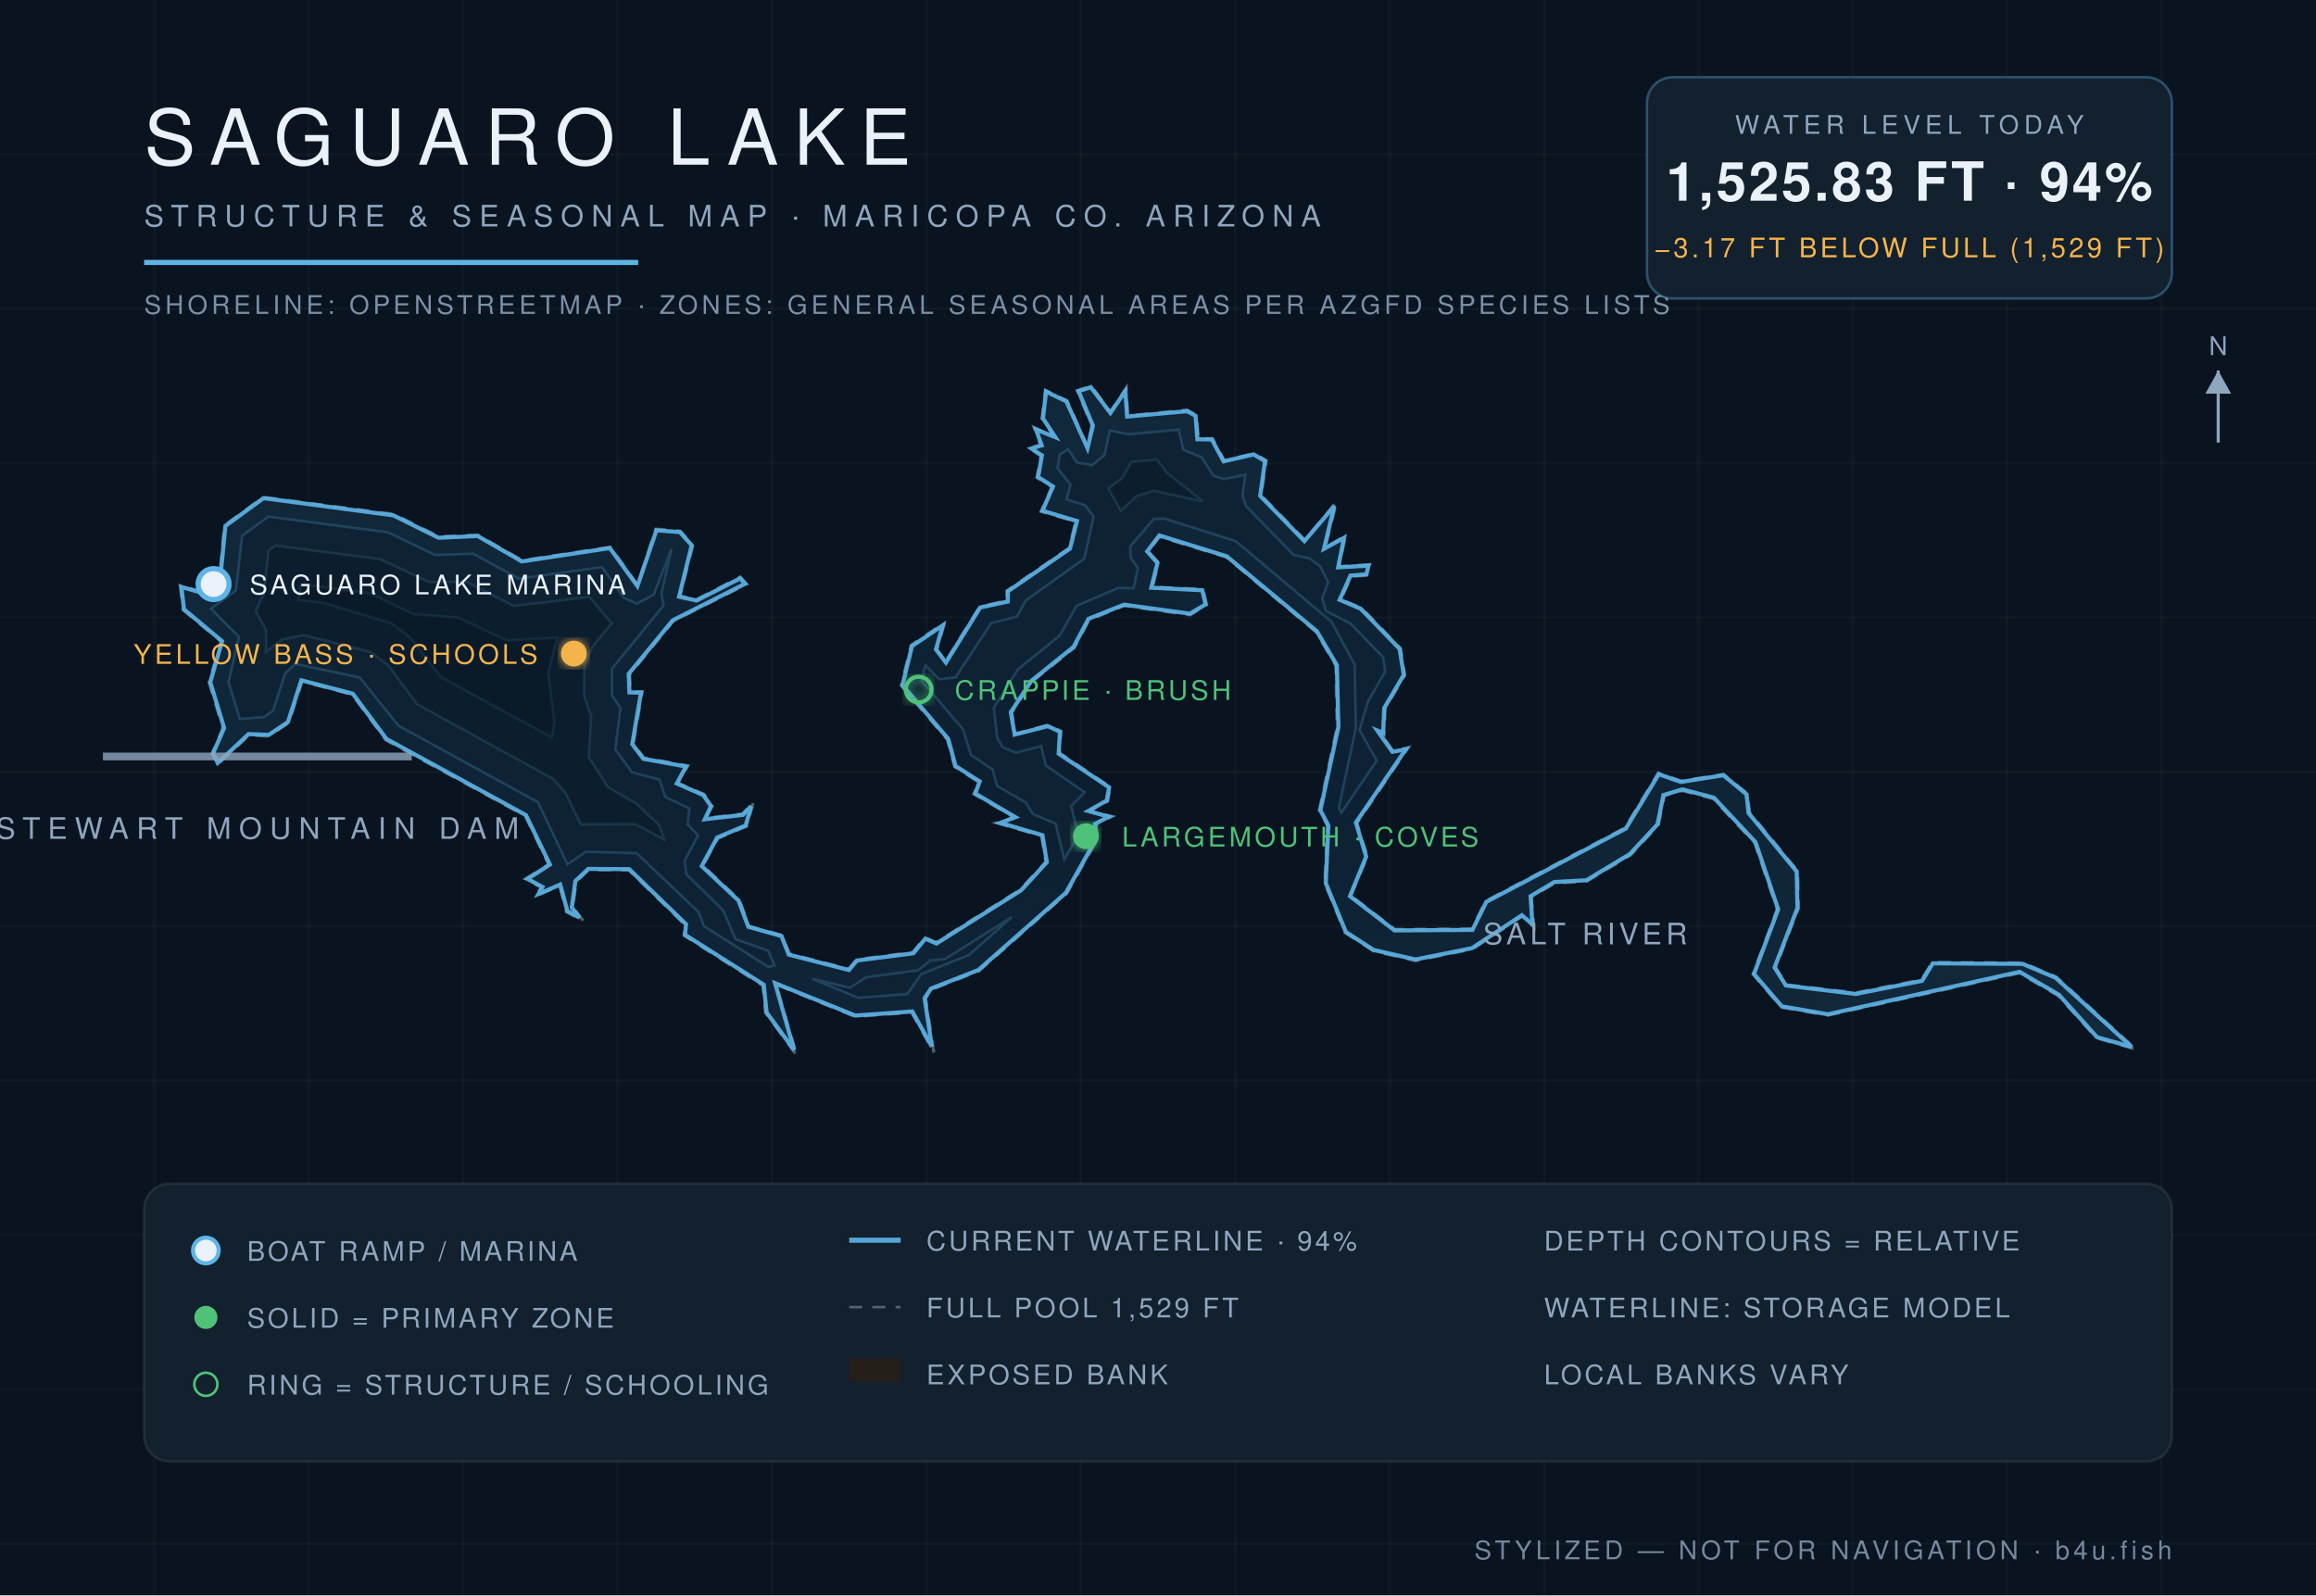
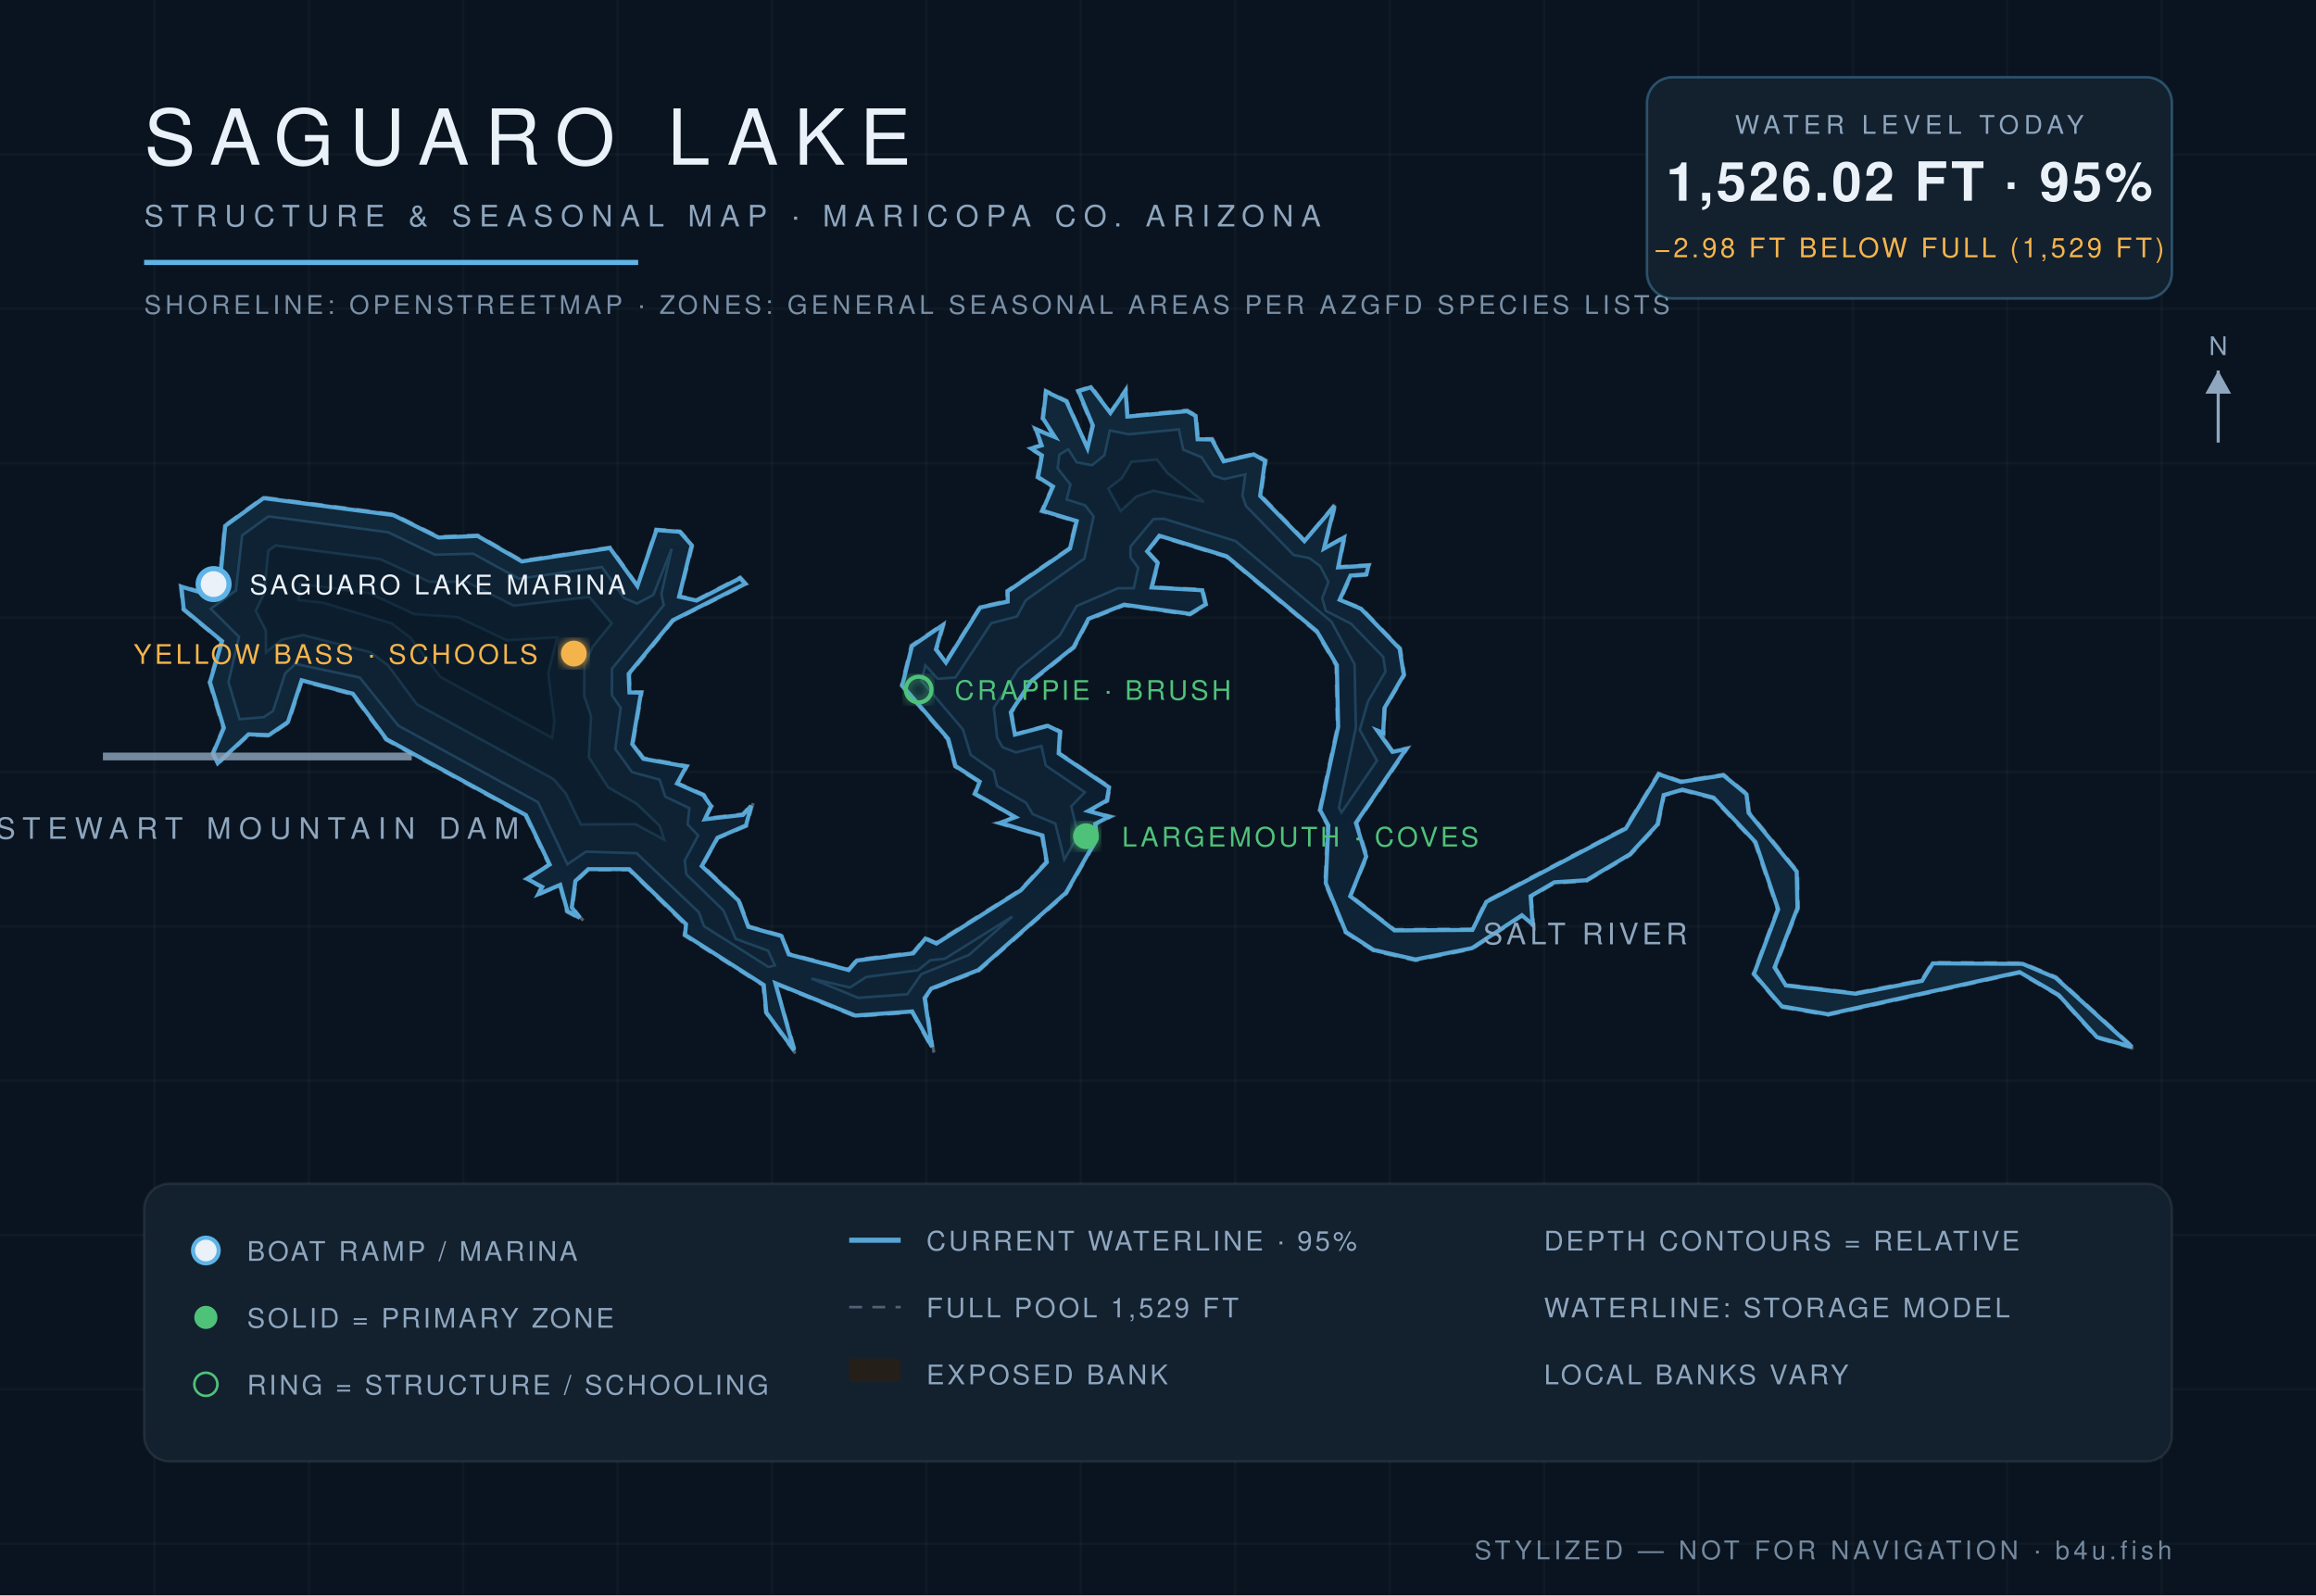
<svg xmlns="http://www.w3.org/2000/svg" viewBox="0 0 900 620" font-family="Helvetica,Arial,sans-serif">
  <defs>
    <radialGradient id="wg" cx="45%" cy="60%" r="80%">
      <stop offset="0%" stop-color="#0c1f31" />
      <stop offset="55%" stop-color="#102639" />
      <stop offset="100%" stop-color="#13293c" />
    </radialGradient>
    <filter id="glow">
      <feGaussianBlur stdDeviation="2.2" result="b" />
      <feMerge>
        <feMergeNode in="b" />
        <feMergeNode in="SourceGraphic" />
      </feMerge>
    </filter>
  </defs>
  <rect width="900" height="620" fill="#0a1420" />
  <g stroke="#ffffff" stroke-opacity="0.025">
    <line x1="60" y1="0" x2="60" y2="620" />
    <line x1="120" y1="0" x2="120" y2="620" />
    <line x1="180" y1="0" x2="180" y2="620" />
    <line x1="240" y1="0" x2="240" y2="620" />
    <line x1="300" y1="0" x2="300" y2="620" />
    <line x1="360" y1="0" x2="360" y2="620" />
    <line x1="420" y1="0" x2="420" y2="620" />
    <line x1="480" y1="0" x2="480" y2="620" />
    <line x1="540" y1="0" x2="540" y2="620" />
    <line x1="600" y1="0" x2="600" y2="620" />
    <line x1="660" y1="0" x2="660" y2="620" />
    <line x1="720" y1="0" x2="720" y2="620" />
    <line x1="780" y1="0" x2="780" y2="620" />
    <line x1="840" y1="0" x2="840" y2="620" />
    <line x1="0" y1="60" x2="900" y2="60" />
    <line x1="0" y1="120" x2="900" y2="120" />
    <line x1="0" y1="180" x2="900" y2="180" />
    <line x1="0" y1="240" x2="900" y2="240" />
    <line x1="0" y1="300" x2="900" y2="300" />
    <line x1="0" y1="360" x2="900" y2="360" />
    <line x1="0" y1="420" x2="900" y2="420" />
    <line x1="0" y1="480" x2="900" y2="480" />
    <line x1="0" y1="540" x2="900" y2="540" />
    <line x1="0" y1="600" x2="900" y2="600" />
  </g>
  <path d="M 524.9,348.0 L 531.4,332.9 L 527.3,319.9 L 547.3,290.5 L 541.3,291.8 L 535.6,283.8 L 537.8,285.6 L 538.3,275.3 L 545.9,262.4 L 544.3,252.0 L 529.1,236.2 L 521.0,233.1 L 525.1,224.0 L 531.3,223.6 L 532.3,219.4 L 520.3,220.2 L 522.9,208.1 L 514.9,213.0 L 519.4,195.0 L 507.1,209.9 L 490.1,192.5 L 492.1,178.9 L 487.3,176.2 L 475.8,179.0 L 471.2,170.4 L 465.7,170.5 L 465.0,161.4 L 461.3,159.3 L 438.2,161.6 L 437.7,150.7 L 431.5,160.1 L 424.1,150.0 L 418.6,151.8 L 424.3,165.5 L 422.6,173.8 L 414.7,155.7 L 406.2,151.6 L 404.9,162.7 L 409.7,169.8 L 401.8,166.1 L 404.4,173.0 L 399.7,174.1 L 404.5,177.1 L 402.9,185.6 L 408.8,189.2 L 404.5,198.8 L 418.0,202.7 L 415.4,213.0 L 391.2,229.6 L 391.3,233.4 L 380.7,235.8 L 367.4,257.2 L 364.1,252.4 L 367.1,242.0 L 354.0,250.8 L 350.2,266.5 L 368.1,287.4 L 371.0,298.0 L 380.4,304.0 L 378.4,308.6 L 394.2,317.7 L 387.2,319.8 L 404.7,324.9 L 406.4,334.9 L 396.5,345.7 L 363.7,366.3 L 359.5,364.3 L 354.7,370.1 L 332.8,372.9 L 329.8,376.6 L 306.6,370.6 L 304.0,363.5 L 291.0,359.9 L 287.3,349.7 L 273.1,336.4 L 279.0,325.8 L 290.2,321.1 L 292.8,311.7 L 288.5,316.3 L 274.1,318.0 L 276.8,313.3 L 273.6,308.7 L 263.4,304.3 L 267.3,297.6 L 250.2,294.5 L 246.1,289.1 L 249.6,268.8 L 244.9,268.9 L 244.7,262.2 L 261.6,241.4 L 290.2,227.0 L 287.7,224.2 L 270.6,233.0 L 264.2,231.6 L 269.3,211.8 L 264.4,206.4 L 254.8,205.6 L 247.8,227.4 L 237.2,212.6 L 202.9,217.8 L 185.7,207.9 L 170.5,208.5 L 153.0,199.8 L 102.3,193.2 L 87.2,204.2 L 85.1,226.5 L 78.8,230.1 L 70.0,227.5 L 71.1,237.0 L 85.9,249.3 L 81.2,265.1 L 86.6,283.0 L 82.4,292.8 L 84.5,297.2 L 96.8,285.7 L 104.6,286.1 L 112.3,280.8 L 117.4,264.8 L 136.9,270.0 L 149.9,287.6 L 204.1,317.1 L 213.2,336.0 L 204.1,341.6 L 210.4,344.9 L 208.0,348.4 L 217.5,344.2 L 220.1,354.4 L 226.8,358.0 L 222.6,352.7 L 223.9,342.7 L 228.7,338.1 L 244.3,338.1 L 266.2,359.5 L 265.8,363.6 L 296.4,383.0 L 297.5,393.6 L 309.7,410.3 L 301.4,382.5 L 332.3,395.1 L 354.3,393.5 L 362.9,409.0 L 359.7,387.9 L 362.2,384.5 L 380.4,377.4 L 414.5,347.3 L 426.5,326.1 L 425.9,320.4 L 432.2,317.3 L 423.3,315.2 L 430.5,311.4 L 431.4,305.8 L 411.7,292.6 L 412.3,284.2 L 407.3,281.7 L 394.6,285.2 L 393.2,276.9 L 401.1,264.9 L 417.6,251.7 L 423.2,240.9 L 436.8,235.4 L 462.5,239.0 L 468.9,235.1 L 467.5,229.0 L 447.8,228.1 L 450.3,218.7 L 446.2,214.4 L 450.5,208.6 L 476.5,216.5 L 511.4,245.6 L 519.1,258.7 L 519.6,282.5 L 512.6,315.0 L 515.8,320.8 L 514.8,343.3 L 522.7,362.5 L 533.7,369.6 L 550.1,373.4 L 572.1,368.9 L 591.5,356.1 L 596.1,360.3 L 595.1,348.6 L 604.1,343.3 L 616.6,342.5 L 633.7,332.3 L 644.5,320.6 L 646.8,309.2 L 653.8,307.3 L 665.7,310.4 L 681.8,327.5 L 690.6,353.4 L 681.2,378.6 L 692.2,391.5 L 710.3,394.6 L 784.7,378.2 L 799.8,387.0 L 814.7,403.4 L 830.0,407.8 L 799.0,379.6 L 786.1,374.2 L 750.8,374.0 L 746.7,380.8 L 721.1,385.8 L 694.2,382.7 L 690.0,376.0 L 698.9,353.0 L 698.6,338.5 L 679.9,315.7 L 679.1,308.5 L 669.8,300.9 L 653.2,303.5 L 644.4,300.4 L 631.5,321.7 L 577.3,350.2 L 572.0,361.0 L 542.0,361.2 L 524.9,348.0 Z" fill="#241f19" fill-opacity="0.9" stroke="#8ea6be" stroke-opacity="0.5" stroke-width="1.2" stroke-dasharray="5 4" />
-   <path d="M 524.6,348.3 L 541.9,361.6 L 572.2,361.4 L 577.6,350.5 L 631.8,322.0 L 644.6,300.9 L 653.2,303.9 L 669.7,301.3 L 678.7,308.7 L 679.5,316.0 L 698.2,338.7 L 698.5,352.9 L 689.6,376.0 L 694.0,383.0 L 721.1,386.3 L 746.9,381.2 L 751.1,374.4 L 786.0,374.6 L 798.8,380.0 L 828.4,406.9 L 814.9,403.1 L 800.1,386.6 L 784.8,377.7 L 710.3,394.2 L 692.4,391.1 L 681.6,378.5 L 691.0,353.4 L 682.2,327.3 L 666.0,310.0 L 653.8,306.8 L 646.4,309.0 L 644.1,320.4 L 633.4,331.9 L 616.5,342.1 L 604.0,342.8 L 594.8,348.3 L 595.5,359.3 L 591.4,355.7 L 572.0,368.5 L 550.1,372.9 L 533.8,369.2 L 523.0,362.2 L 515.2,343.2 L 516.2,320.8 L 513.1,314.9 L 520.1,282.5 L 519.5,258.5 L 511.7,245.3 L 476.7,216.2 L 450.5,208.1 L 445.8,214.3 L 449.8,218.8 L 447.4,228.4 L 467.2,229.4 L 468.5,234.9 L 462.4,238.5 L 436.8,235.0 L 423.0,240.5 L 417.2,251.4 L 400.8,264.6 L 392.8,276.8 L 394.3,285.5 L 407.2,282.2 L 411.9,284.4 L 411.4,292.9 L 431.0,306.0 L 430.1,311.1 L 422.9,315.2 L 430.9,317.4 L 425.5,320.2 L 426.0,326.0 L 414.2,347.0 L 380.2,377.0 L 361.8,384.2 L 359.3,387.9 L 362.1,406.7 L 354.5,393.1 L 332.4,394.7 L 301.2,382.1 L 308.6,408.1 L 297.9,393.5 L 296.8,382.7 L 266.2,363.3 L 266.6,359.2 L 244.5,337.8 L 228.6,337.7 L 223.6,342.4 L 222.2,352.7 L 225.2,356.6 L 220.5,354.1 L 217.7,343.8 L 209.3,347.4 L 210.8,344.7 L 205.0,341.6 L 213.7,336.0 L 204.4,316.8 L 150.2,287.2 L 137.1,269.6 L 117.1,264.4 L 111.9,280.6 L 104.5,285.6 L 96.6,285.3 L 84.6,296.5 L 82.8,292.8 L 87.1,282.9 L 81.7,265.1 L 86.3,249.2 L 71.5,236.8 L 70.5,228.1 L 78.8,230.5 L 85.4,226.8 L 87.6,204.4 L 102.4,193.6 L 152.9,200.3 L 170.4,209.0 L 185.6,208.3 L 202.8,218.2 L 237.0,213.0 L 247.7,227.8 L 255.1,206.1 L 264.2,206.8 L 268.8,211.9 L 263.9,231.9 L 270.7,233.4 L 287.6,224.8 L 289.5,226.9 L 261.4,241.1 L 244.3,261.9 L 244.6,269.1 L 249.1,269.2 L 245.7,289.2 L 250.0,294.9 L 266.6,297.9 L 263.0,304.5 L 273.3,309.0 L 276.3,313.3 L 273.9,318.4 L 288.7,316.7 L 291.9,313.3 L 289.8,320.8 L 278.7,325.5 L 272.7,336.6 L 287.0,350.0 L 290.8,360.2 L 303.7,363.8 L 306.5,371.0 L 329.9,377.0 L 333.0,373.3 L 354.9,370.5 L 359.6,364.8 L 363.9,366.7 L 396.8,346.0 L 406.8,335.1 L 405.1,324.6 L 388.7,319.8 L 394.6,317.6 L 379.0,308.4 L 380.7,303.7 L 371.3,297.7 L 368.5,287.2 L 350.7,266.3 L 354.4,251.1 L 366.4,243.0 L 363.7,252.4 L 367.6,257.5 L 380.9,236.1 L 391.6,233.8 L 391.7,229.8 L 415.8,213.2 L 418.5,202.5 L 405.1,198.5 L 409.2,189.1 L 403.4,185.4 L 404.9,177.0 L 400.8,174.3 L 404.8,173.1 L 402.6,166.9 L 410.1,169.9 L 405.3,162.6 L 406.5,152.2 L 414.4,156.0 L 422.6,174.2 L 424.7,165.4 L 419.1,152.0 L 423.9,150.5 L 431.5,160.5 L 437.3,152.0 L 438.0,161.9 L 461.3,159.8 L 464.6,161.6 L 465.3,170.7 L 470.9,170.8 L 475.5,179.3 L 487.2,176.6 L 491.6,179.2 L 489.7,192.7 L 506.9,210.3 L 518.5,196.7 L 514.5,213.3 L 522.3,209.0 L 520.0,220.5 L 531.8,219.8 L 531.0,223.2 L 524.8,223.7 L 520.6,233.1 L 528.8,236.6 L 543.9,252.2 L 545.5,262.3 L 537.9,275.2 L 537.5,284.8 L 535.2,283.9 L 541.1,292.2 L 546.3,291.2 L 526.9,319.7 L 530.9,332.9 L 524.6,348.3 Z" fill="url(#wg)" stroke="#5eb4e7" stroke-opacity="0.9" stroke-width="1.6" />
-   <path d="M 82.0,236.6 L 91.7,229.5 L 94.1,208.2 L 104.3,200.8 L 150.8,206.9 L 169.0,215.7 L 183.9,215.2 L 201.6,224.9 L 233.9,220.4 L 242.5,232.4 L 247.5,234.6 L 254.0,231.2 L 260.9,213.4 L 257.0,230.8 L 257.9,235.2 L 237.8,259.9 L 237.8,270.2 L 241.1,275.1 L 239.1,291.2 L 245.5,300.1 L 256.3,303.0 L 258.5,309.7 L 267.9,314.2 L 267.2,320.4 L 271.3,324.7 L 266.1,334.4 L 266.7,339.8 L 281.1,353.9 L 285.8,365.0 L 298.5,369.5 L 301.0,375.2 L 298.6,375.8 L 273.5,359.9 L 271.6,354.6 L 247.4,331.6 L 227.7,331.0 L 220.5,335.9 L 209.1,311.8 L 154.8,282.0 L 139.8,263.3 L 114.8,258.0 L 110.8,261.7 L 106.1,276.2 L 102.5,278.7 L 93.2,279.4 L 88.8,265.1 L 92.9,247.5 L 82.0,236.6 Z" fill="#0e2233" stroke="#5eb4e7" stroke-opacity="0.22" stroke-width="1" />
-   <path d="M 315.7,380.4 L 330.3,383.9 L 336.6,379.8 L 356.7,377.1 L 361.5,373.3 L 367.3,372.7 L 393.2,356.4 L 376.6,371.1 L 358.0,378.6 L 352.6,386.3 L 333.5,387.8 L 315.7,380.4 Z" fill="#0e2233" stroke="#5eb4e7" stroke-opacity="0.22" stroke-width="1" />
-   <path d="M 413.6,334.0 L 410.2,320.1 L 401.4,316.4 L 398.7,312.0 L 387.5,305.5 L 385.7,299.0 L 377.3,293.4 L 374.2,283.4 L 358.1,264.6 L 359.6,258.6 L 365.0,264.0 L 371.3,263.3 L 385.2,242.2 L 395.2,239.6 L 398.6,233.4 L 421.4,217.1 L 425.0,200.7 L 421.7,196.4 L 414.5,194.1 L 416.0,188.3 L 411.0,182.0 L 411.8,176.7 L 415.1,174.6 L 418.4,179.7 L 424.4,180.8 L 429.2,176.9 L 431.3,167.3 L 438.6,168.8 L 458.1,167.0 L 459.8,174.8 L 466.9,177.7 L 471.5,184.9 L 475.7,186.2 L 483.9,184.5 L 482.8,192.6 L 484.2,196.7 L 502.7,215.7 L 508.8,217.0 L 513.0,220.1 L 516.1,226.2 L 513.8,232.5 L 515.2,237.4 L 524.9,242.4 L 537.4,255.4 L 538.3,261.0 L 531.6,272.6 L 528.3,283.7 L 535.0,295.6 L 521.3,315.8 L 520.3,313.9 L 526.9,282.8 L 526.4,258.2 L 517.4,241.6 L 480.2,210.3 L 452.3,201.5 L 448.3,201.7 L 439.2,212.4 L 439.3,216.6 L 442.2,220.8 L 440.5,228.6 L 434.5,228.5 L 418.4,235.4 L 411.8,247.0 L 395.7,260.0 L 386.2,275.1 L 387.5,286.7 L 389.6,290.4 L 394.8,292.5 L 404.6,290.0 L 406.4,297.5 L 421.5,307.9 L 416.3,313.3 L 419.0,324.6 L 413.6,334.0 Z" fill="#0e2233" stroke="#5eb4e7" stroke-opacity="0.22" stroke-width="1" />
-   <path d="M 103.4,253.4 L 103.4,244.9 L 99.4,237.4 L 102.6,230.7 L 104.3,214.0 L 107.1,212.0 L 147.7,217.3 L 166.7,226.2 L 181.2,226.1 L 199.6,235.5 L 229.0,232.0 L 237.7,242.3 L 230.1,251.5 L 227.1,258.3 L 227.0,270.5 L 229.7,278.4 L 228.8,294.3 L 236.3,306.0 L 247.3,312.3 L 256.3,320.9 L 258.1,326.3 L 246.9,320.3 L 225.7,320.4 L 219.9,308.4 L 215.1,302.8 L 162.1,273.7 L 150.9,258.6 L 144.0,253.4 L 117.7,246.8 L 109.4,248.6 L 103.4,253.4 Z" fill="#0c1e2e" stroke="#5eb4e7" stroke-opacity="0.15" stroke-width="1" />
-   <path d="M 435.6,198.5 L 430.7,189.9 L 436.0,185.8 L 439.7,179.5 L 449.6,178.6 L 453.5,183.8 L 467.5,194.9 L 448.2,190.7 L 441.7,192.8 L 435.6,198.5 Z" fill="#0c1e2e" stroke="#5eb4e7" stroke-opacity="0.15" stroke-width="1" />
-   <path d="M 116.0,233.1 L 116.9,227.1 L 143.6,230.6 L 160.8,238.7 L 177.9,240.0 L 197.0,248.9 L 216.5,247.8 L 213.0,261.7 L 215.4,280.4 L 214.5,286.6 L 171.3,263.1 L 159.4,247.7 L 152.1,242.2 L 125.5,234.2 L 116.0,233.1 Z" fill="#0a1a29" stroke="#5eb4e7" stroke-opacity="0.1" stroke-width="1" />
+   <path d="M 524.7,348.3 L 541.9,361.6 L 572.2,361.4 L 577.6,350.5 L 631.8,322.0 L 644.6,300.9 L 653.2,303.9 L 669.7,301.3 L 678.7,308.7 L 679.5,315.9 L 698.2,338.7 L 698.5,352.9 L 689.6,376.0 L 694.0,383.0 L 721.1,386.2 L 746.9,381.2 L 751.1,374.4 L 786.0,374.6 L 798.8,380.0 L 828.5,406.9 L 814.9,403.1 L 800.0,386.7 L 784.8,377.8 L 710.3,394.2 L 692.4,391.1 L 681.6,378.5 L 691.0,353.4 L 682.2,327.3 L 665.9,310.0 L 653.8,306.9 L 646.5,309.0 L 644.1,320.4 L 633.4,332.0 L 616.5,342.1 L 604.0,342.9 L 594.8,348.3 L 595.6,359.3 L 591.4,355.7 L 572.0,368.5 L 550.1,372.9 L 533.8,369.2 L 523.0,362.2 L 515.2,343.2 L 516.2,320.8 L 513.0,314.9 L 520.0,282.5 L 519.5,258.5 L 511.7,245.3 L 476.7,216.2 L 450.5,208.2 L 445.8,214.3 L 449.9,218.8 L 447.5,228.3 L 467.2,229.4 L 468.5,234.9 L 462.4,238.6 L 436.8,235.0 L 423.0,240.5 L 417.2,251.5 L 400.8,264.6 L 392.8,276.8 L 394.4,285.5 L 407.2,282.1 L 411.9,284.4 L 411.4,292.8 L 431.0,306.0 L 430.1,311.1 L 422.9,315.2 L 431.0,317.4 L 425.6,320.2 L 426.1,326.1 L 414.2,347.0 L 380.2,377.0 L 361.9,384.2 L 359.3,387.9 L 362.2,406.9 L 354.5,393.1 L 332.4,394.7 L 301.3,382.1 L 308.6,408.2 L 297.8,393.5 L 296.8,382.8 L 266.2,363.3 L 266.6,359.2 L 244.5,337.8 L 228.6,337.8 L 223.6,342.4 L 222.2,352.7 L 225.3,356.7 L 220.5,354.1 L 217.7,343.9 L 209.2,347.5 L 210.7,344.7 L 204.9,341.6 L 213.6,336.0 L 204.4,316.8 L 150.2,287.3 L 137.1,269.6 L 117.2,264.4 L 111.9,280.6 L 104.5,285.7 L 96.6,285.4 L 84.6,296.6 L 82.8,292.8 L 87.0,282.9 L 81.6,265.1 L 86.3,249.2 L 71.4,236.8 L 70.5,228.0 L 78.8,230.5 L 85.4,226.8 L 87.5,204.4 L 102.4,193.6 L 152.9,200.2 L 170.4,208.9 L 185.6,208.3 L 202.8,218.2 L 237.0,213.0 L 247.7,227.8 L 255.1,206.0 L 264.2,206.7 L 268.8,211.9 L 263.9,231.9 L 270.7,233.4 L 287.6,224.7 L 289.6,226.9 L 261.4,241.1 L 244.3,261.9 L 244.6,269.1 L 249.1,269.2 L 245.7,289.2 L 250.0,294.9 L 266.7,297.9 L 263.1,304.5 L 273.3,309.0 L 276.3,313.3 L 273.9,318.4 L 288.7,316.7 L 291.9,313.2 L 289.9,320.8 L 278.8,325.6 L 272.7,336.6 L 287.0,350.0 L 290.8,360.2 L 303.7,363.8 L 306.5,370.9 L 329.8,377.0 L 333.0,373.3 L 354.9,370.5 L 359.6,364.8 L 363.9,366.7 L 396.7,346.0 L 406.8,335.1 L 405.1,324.7 L 388.6,319.8 L 394.6,317.6 L 378.9,308.5 L 380.7,303.8 L 371.3,297.7 L 368.5,287.2 L 350.6,266.4 L 354.4,251.1 L 366.4,242.9 L 363.7,252.4 L 367.6,257.5 L 380.9,236.1 L 391.6,233.8 L 391.6,229.8 L 415.8,213.2 L 418.4,202.5 L 405.1,198.5 L 409.2,189.1 L 403.4,185.4 L 404.9,177.0 L 400.7,174.3 L 404.8,173.1 L 402.6,166.9 L 410.0,169.9 L 405.3,162.6 L 406.5,152.2 L 414.4,156.0 L 422.6,174.2 L 424.7,165.4 L 419.1,152.0 L 423.9,150.5 L 431.5,160.5 L 437.4,151.9 L 438.1,161.9 L 461.3,159.8 L 464.6,161.6 L 465.4,170.7 L 470.9,170.8 L 475.5,179.3 L 487.2,176.6 L 491.6,179.1 L 489.7,192.7 L 506.9,210.3 L 518.6,196.6 L 514.5,213.2 L 522.3,208.9 L 520.0,220.5 L 531.8,219.8 L 531.0,223.2 L 524.8,223.7 L 520.6,233.1 L 528.9,236.6 L 543.9,252.1 L 545.5,262.3 L 538.0,275.2 L 537.5,284.8 L 535.2,283.9 L 541.1,292.2 L 546.4,291.1 L 526.9,319.8 L 530.9,332.9 L 524.7,348.3 Z" fill="url(#wg)" stroke="#5eb4e7" stroke-opacity="0.9" stroke-width="1.6" />
+   <path d="M 81.9,236.6 L 91.7,229.5 L 94.1,208.1 L 104.3,200.7 L 150.9,206.9 L 169.0,215.6 L 183.9,215.2 L 201.6,224.9 L 233.9,220.4 L 242.5,232.4 L 247.5,234.6 L 253.9,231.2 L 261.0,213.3 L 257.0,230.8 L 257.9,235.2 L 237.8,259.9 L 237.8,270.2 L 241.2,275.1 L 239.1,291.1 L 245.6,300.1 L 256.3,303.0 L 258.5,309.6 L 267.9,314.1 L 267.2,320.4 L 271.3,324.7 L 266.1,334.4 L 266.7,339.8 L 281.1,353.8 L 285.9,364.9 L 298.5,369.5 L 301.1,375.2 L 298.6,375.8 L 273.5,359.9 L 271.6,354.6 L 247.4,331.6 L 227.7,331.0 L 220.5,335.9 L 209.1,311.8 L 154.8,282.0 L 139.8,263.3 L 114.8,258.0 L 110.8,261.7 L 106.1,276.3 L 102.5,278.7 L 93.1,279.5 L 88.8,265.1 L 92.9,247.5 L 81.9,236.6 Z" fill="#0e2233" stroke="#5eb4e7" stroke-opacity="0.22" stroke-width="1" />
+   <path d="M 315.3,380.3 L 330.3,383.8 L 336.6,379.7 L 356.7,377.1 L 361.5,373.2 L 367.2,372.6 L 393.4,356.2 L 376.6,371.1 L 358.0,378.6 L 352.6,386.4 L 333.5,387.8 L 315.3,380.3 Z" fill="#0e2233" stroke="#5eb4e7" stroke-opacity="0.22" stroke-width="1" />
+   <path d="M 413.6,334.1 L 410.1,320.1 L 401.3,316.4 L 398.7,312.0 L 387.5,305.5 L 386.1,299.6 L 377.2,293.4 L 374.2,283.5 L 358.1,264.6 L 359.6,258.6 L 364.4,263.8 L 371.3,263.3 L 385.2,242.2 L 395.2,239.6 L 398.6,233.3 L 421.4,217.1 L 425.0,200.7 L 421.7,196.4 L 414.5,194.1 L 416.0,188.3 L 411.0,182.0 L 411.7,176.7 L 415.1,174.6 L 418.4,179.7 L 424.4,180.8 L 429.2,176.9 L 431.3,167.3 L 438.6,168.8 L 458.1,166.9 L 459.8,174.8 L 466.9,177.7 L 471.6,184.8 L 475.7,186.2 L 483.9,184.4 L 482.8,192.6 L 484.2,196.7 L 502.7,215.7 L 508.8,216.9 L 513.0,220.0 L 516.2,226.2 L 513.8,232.5 L 515.2,237.4 L 525.0,242.4 L 537.5,255.3 L 538.4,261.0 L 531.6,272.6 L 528.4,283.7 L 535.1,295.6 L 521.3,315.8 L 520.3,313.9 L 526.9,282.8 L 526.4,258.2 L 517.4,241.6 L 480.2,210.3 L 452.3,201.6 L 448.3,201.7 L 439.3,212.4 L 439.3,216.6 L 442.3,220.7 L 440.6,228.6 L 434.5,228.6 L 418.4,235.5 L 411.8,247.0 L 395.8,260.0 L 386.2,275.1 L 387.5,286.7 L 389.6,290.4 L 394.8,292.4 L 404.7,289.9 L 406.4,297.5 L 421.6,307.9 L 416.3,313.4 L 419.0,324.6 L 413.6,334.1 Z" fill="#0e2233" stroke="#5eb4e7" stroke-opacity="0.22" stroke-width="1" />
+   <path d="M 103.4,253.5 L 103.3,245.0 L 99.4,237.4 L 102.6,230.7 L 104.3,214.0 L 107.1,212.0 L 147.7,217.3 L 166.8,226.1 L 181.2,226.1 L 199.6,235.4 L 229.0,232.0 L 237.7,242.3 L 230.2,251.5 L 227.1,258.3 L 227.0,270.5 L 229.7,278.4 L 228.8,294.3 L 236.3,306.0 L 247.3,312.3 L 256.3,320.9 L 258.1,326.3 L 246.9,320.3 L 225.7,320.4 L 219.9,308.4 L 215.1,302.8 L 162.0,273.7 L 150.8,258.6 L 144.0,253.5 L 117.7,246.8 L 109.5,248.6 L 103.4,253.5 Z" fill="#0c1e2e" stroke="#5eb4e7" stroke-opacity="0.15" stroke-width="1" />
+   <path d="M 435.5,198.6 L 430.7,189.9 L 436.0,185.8 L 439.7,179.5 L 449.6,178.6 L 453.6,183.8 L 467.8,195.0 L 448.2,190.7 L 441.7,192.9 L 435.5,198.6 Z" fill="#0c1e2e" stroke="#5eb4e7" stroke-opacity="0.15" stroke-width="1" />
+   <path d="M 116.0,233.2 L 116.8,227.0 L 143.6,230.6 L 160.9,238.7 L 177.9,239.9 L 197.0,248.9 L 216.5,247.7 L 213.0,261.7 L 215.4,280.4 L 214.5,286.7 L 171.2,263.1 L 159.4,247.7 L 152.1,242.2 L 125.5,234.2 L 116.0,233.2 Z" fill="#0a1a29" stroke="#5eb4e7" stroke-opacity="0.1" stroke-width="1" />
  <text x="616" y="367" fill="#8ea6be" font-size="11.5" letter-spacing="1.6" text-anchor="middle">SALT RIVER</text>
  <line x1="40" y1="294" x2="160" y2="294" stroke="#8ea6be" stroke-width="3" stroke-opacity="0.8" />
  <text x="100" y="326" fill="#8ea6be" font-size="11.5" letter-spacing="3" text-anchor="middle">STEWART MOUNTAIN DAM</text>
  <circle cx="83" cy="227" r="6" fill="#eaf1f8" stroke="#5eb4e7" stroke-width="2" />
  <text x="97" y="231" fill="#eaf1f8" font-size="10.5" letter-spacing="1.2" text-anchor="start">SAGUARO LAKE MARINA</text>
  <circle cx="223" cy="254" r="5" fill="#f5b44c" filter="url(#glow)" />
  <text x="209" y="258" fill="#f5b44c" font-size="10.5" letter-spacing="1.2" text-anchor="end">YELLOW BASS · SCHOOLS</text>
  <circle cx="422" cy="325" r="5" fill="#4fc27a" filter="url(#glow)" />
  <text x="436" y="329" fill="#4fc27a" font-size="10.5" letter-spacing="1.2" text-anchor="start">LARGEMOUTH · COVES</text>
  <circle cx="357" cy="268" r="5" fill="none" stroke="#4fc27a" stroke-width="1.6" filter="url(#glow)" />
  <text x="371" y="272" fill="#4fc27a" font-size="10.5" letter-spacing="1.2" text-anchor="start">CRAPPIE · BRUSH</text>
  <text x="56" y="64" fill="#eaf1f8" font-size="30" letter-spacing="6" font-weight="300">SAGUARO LAKE</text>
  <text x="56" y="88" fill="#8ea6be" font-size="11.5" letter-spacing="3">STRUCTURE &amp; SEASONAL MAP · MARICOPA CO. ARIZONA</text>
  <line x1="56" y1="102" x2="248" y2="102" stroke="#5eb4e7" stroke-width="2" />
  <text x="56" y="122" fill="#8ea6be" font-size="10" letter-spacing="1.5" opacity="0.85">SHORELINE: OPENSTREETMAP · ZONES: GENERAL SEASONAL AREAS PER AZGFD SPECIES LISTS</text>
  <g>
    <rect x="640" y="30" width="204" height="86" rx="10" fill="#13202e" stroke="#5eb4e7" stroke-opacity="0.35" />
    <text x="742" y="52" fill="#8ea6be" font-size="10" letter-spacing="2" text-anchor="middle">WATER LEVEL TODAY</text>
-     <text x="742" y="78" fill="#eaf1f8" font-size="21" letter-spacing="1" text-anchor="middle" font-weight="600">1,525.83 FT · 94%</text>
-     <text x="742" y="100" fill="#f5b44c" font-size="10.5" letter-spacing="1.2" text-anchor="middle">−3.17 FT BELOW FULL (1,529 FT)</text>
+     <text x="742" y="78" fill="#eaf1f8" font-size="21" letter-spacing="1" text-anchor="middle" font-weight="600">1,526.02 FT · 95%</text>
+     <text x="742" y="100" fill="#f5b44c" font-size="10.5" letter-spacing="1.2" text-anchor="middle">−2.98 FT BELOW FULL (1,529 FT)</text>
  </g>
  <g font-size="10.5" letter-spacing="1.1">
    <rect x="56" y="460" width="788" height="108" rx="10" fill="#13202e" stroke="#ffffff" stroke-opacity="0.08" />
    <circle cx="80" cy="486" r="5" fill="#eaf1f8" stroke="#5eb4e7" stroke-width="1.6" />
    <text x="96" y="490" fill="#8ea6be">BOAT RAMP / MARINA</text>
    <circle cx="80" cy="512" r="4.5" fill="#4fc27a" />
    <text x="96" y="516" fill="#8ea6be">SOLID = PRIMARY ZONE</text>
    <circle cx="80" cy="538" r="4.5" fill="none" stroke="#4fc27a" />
    <text x="96" y="542" fill="#8ea6be">RING = STRUCTURE / SCHOOLING</text>
    <line x1="330" y1="482" x2="350" y2="482" stroke="#5eb4e7" stroke-opacity="0.9" stroke-width="2" />
-     <text x="360" y="486" fill="#8ea6be">CURRENT WATERLINE · 94%</text>
+     <text x="360" y="486" fill="#8ea6be">CURRENT WATERLINE · 95%</text>
    <line x1="330" y1="508" x2="350" y2="508" stroke="#8ea6be" stroke-opacity="0.5" stroke-dasharray="5 4" />
    <text x="360" y="512" fill="#8ea6be">FULL POOL 1,529 FT</text>
    <rect x="330" y="528" width="20" height="9" fill="#241f19" />
    <text x="360" y="538" fill="#8ea6be">EXPOSED BANK</text>
    <text x="600" y="486" fill="#8ea6be">DEPTH CONTOURS = RELATIVE</text>
    <text x="600" y="512" fill="#8ea6be">WATERLINE: STORAGE MODEL</text>
    <text x="600" y="538" fill="#8ea6be">LOCAL BANKS VARY</text>
  </g>
  <text x="844" y="606" fill="#8ea6be" font-size="10" letter-spacing="1.5" text-anchor="end" opacity="0.8">STYLIZED — NOT FOR NAVIGATION · b4u.fish</text>
  <g transform="translate(862,158)" stroke="#8ea6be" fill="#8ea6be">
    <line x1="0" y1="14" x2="0" y2="-14" stroke-width="1.2" />
    <path d="M 0,-14 l 5,9 h -10 z" stroke="none" />
    <text x="0" y="-20" font-size="10" text-anchor="middle" stroke="none">N</text>
  </g>
</svg>
